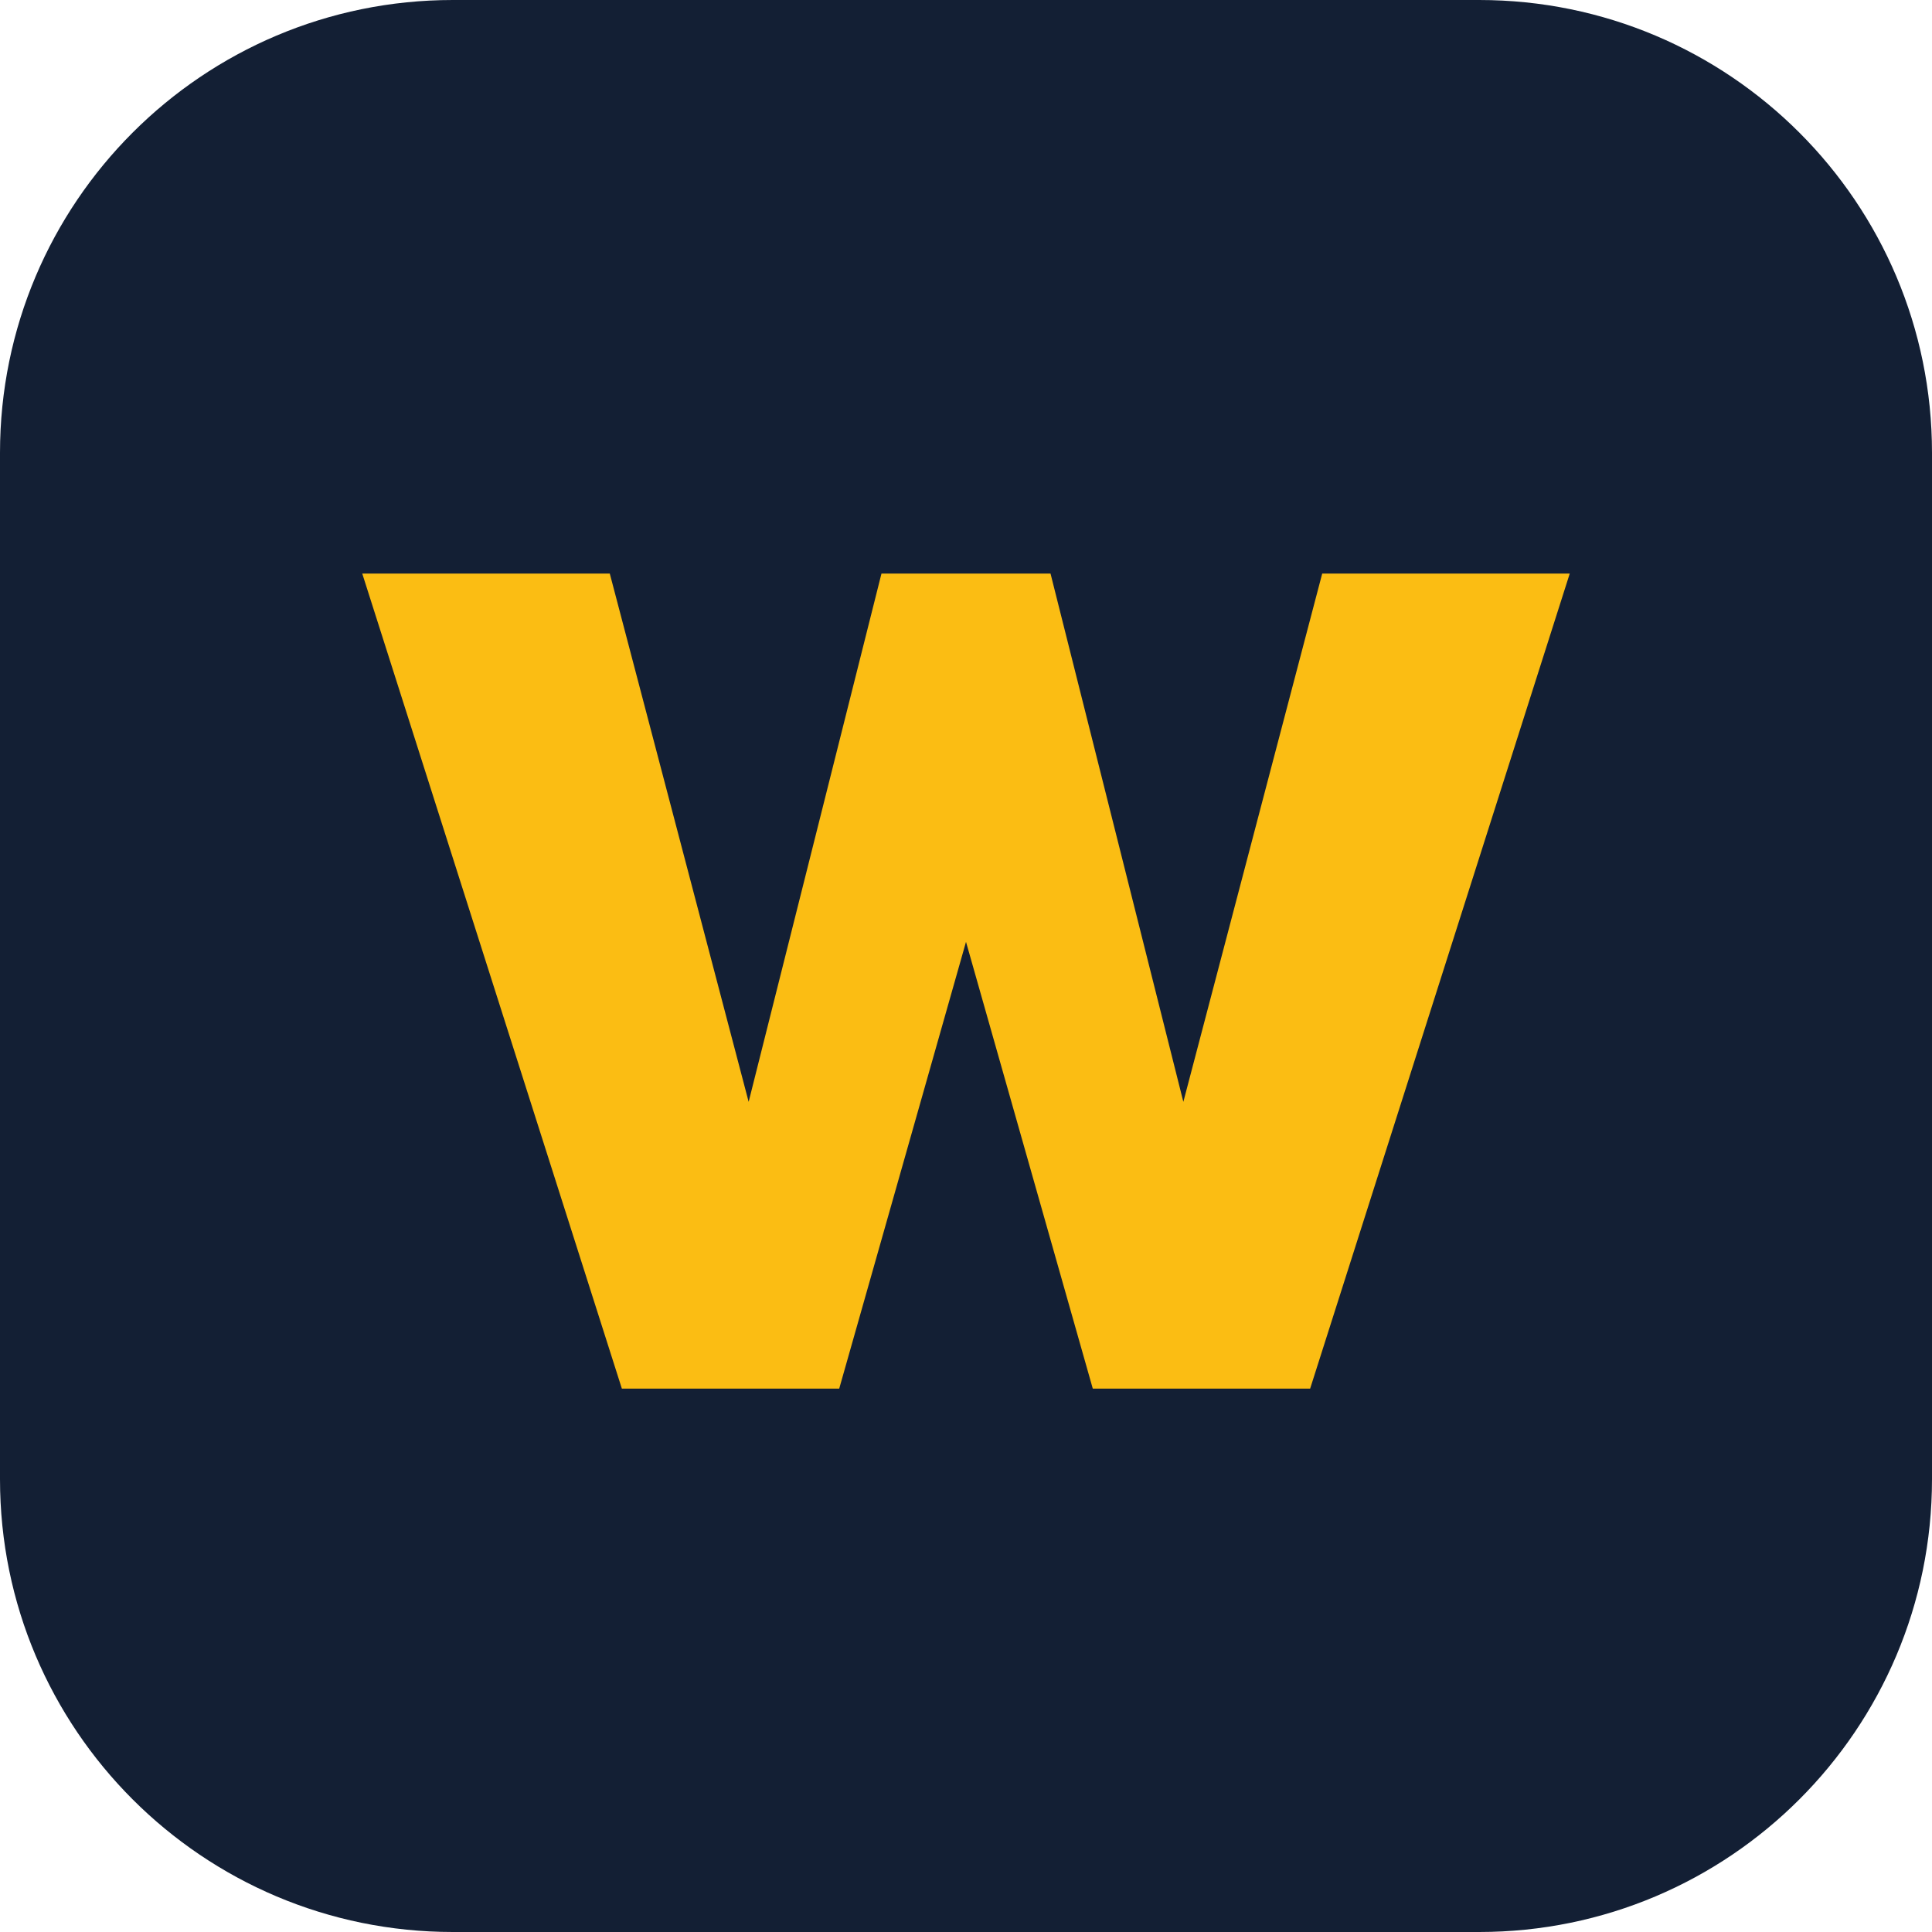
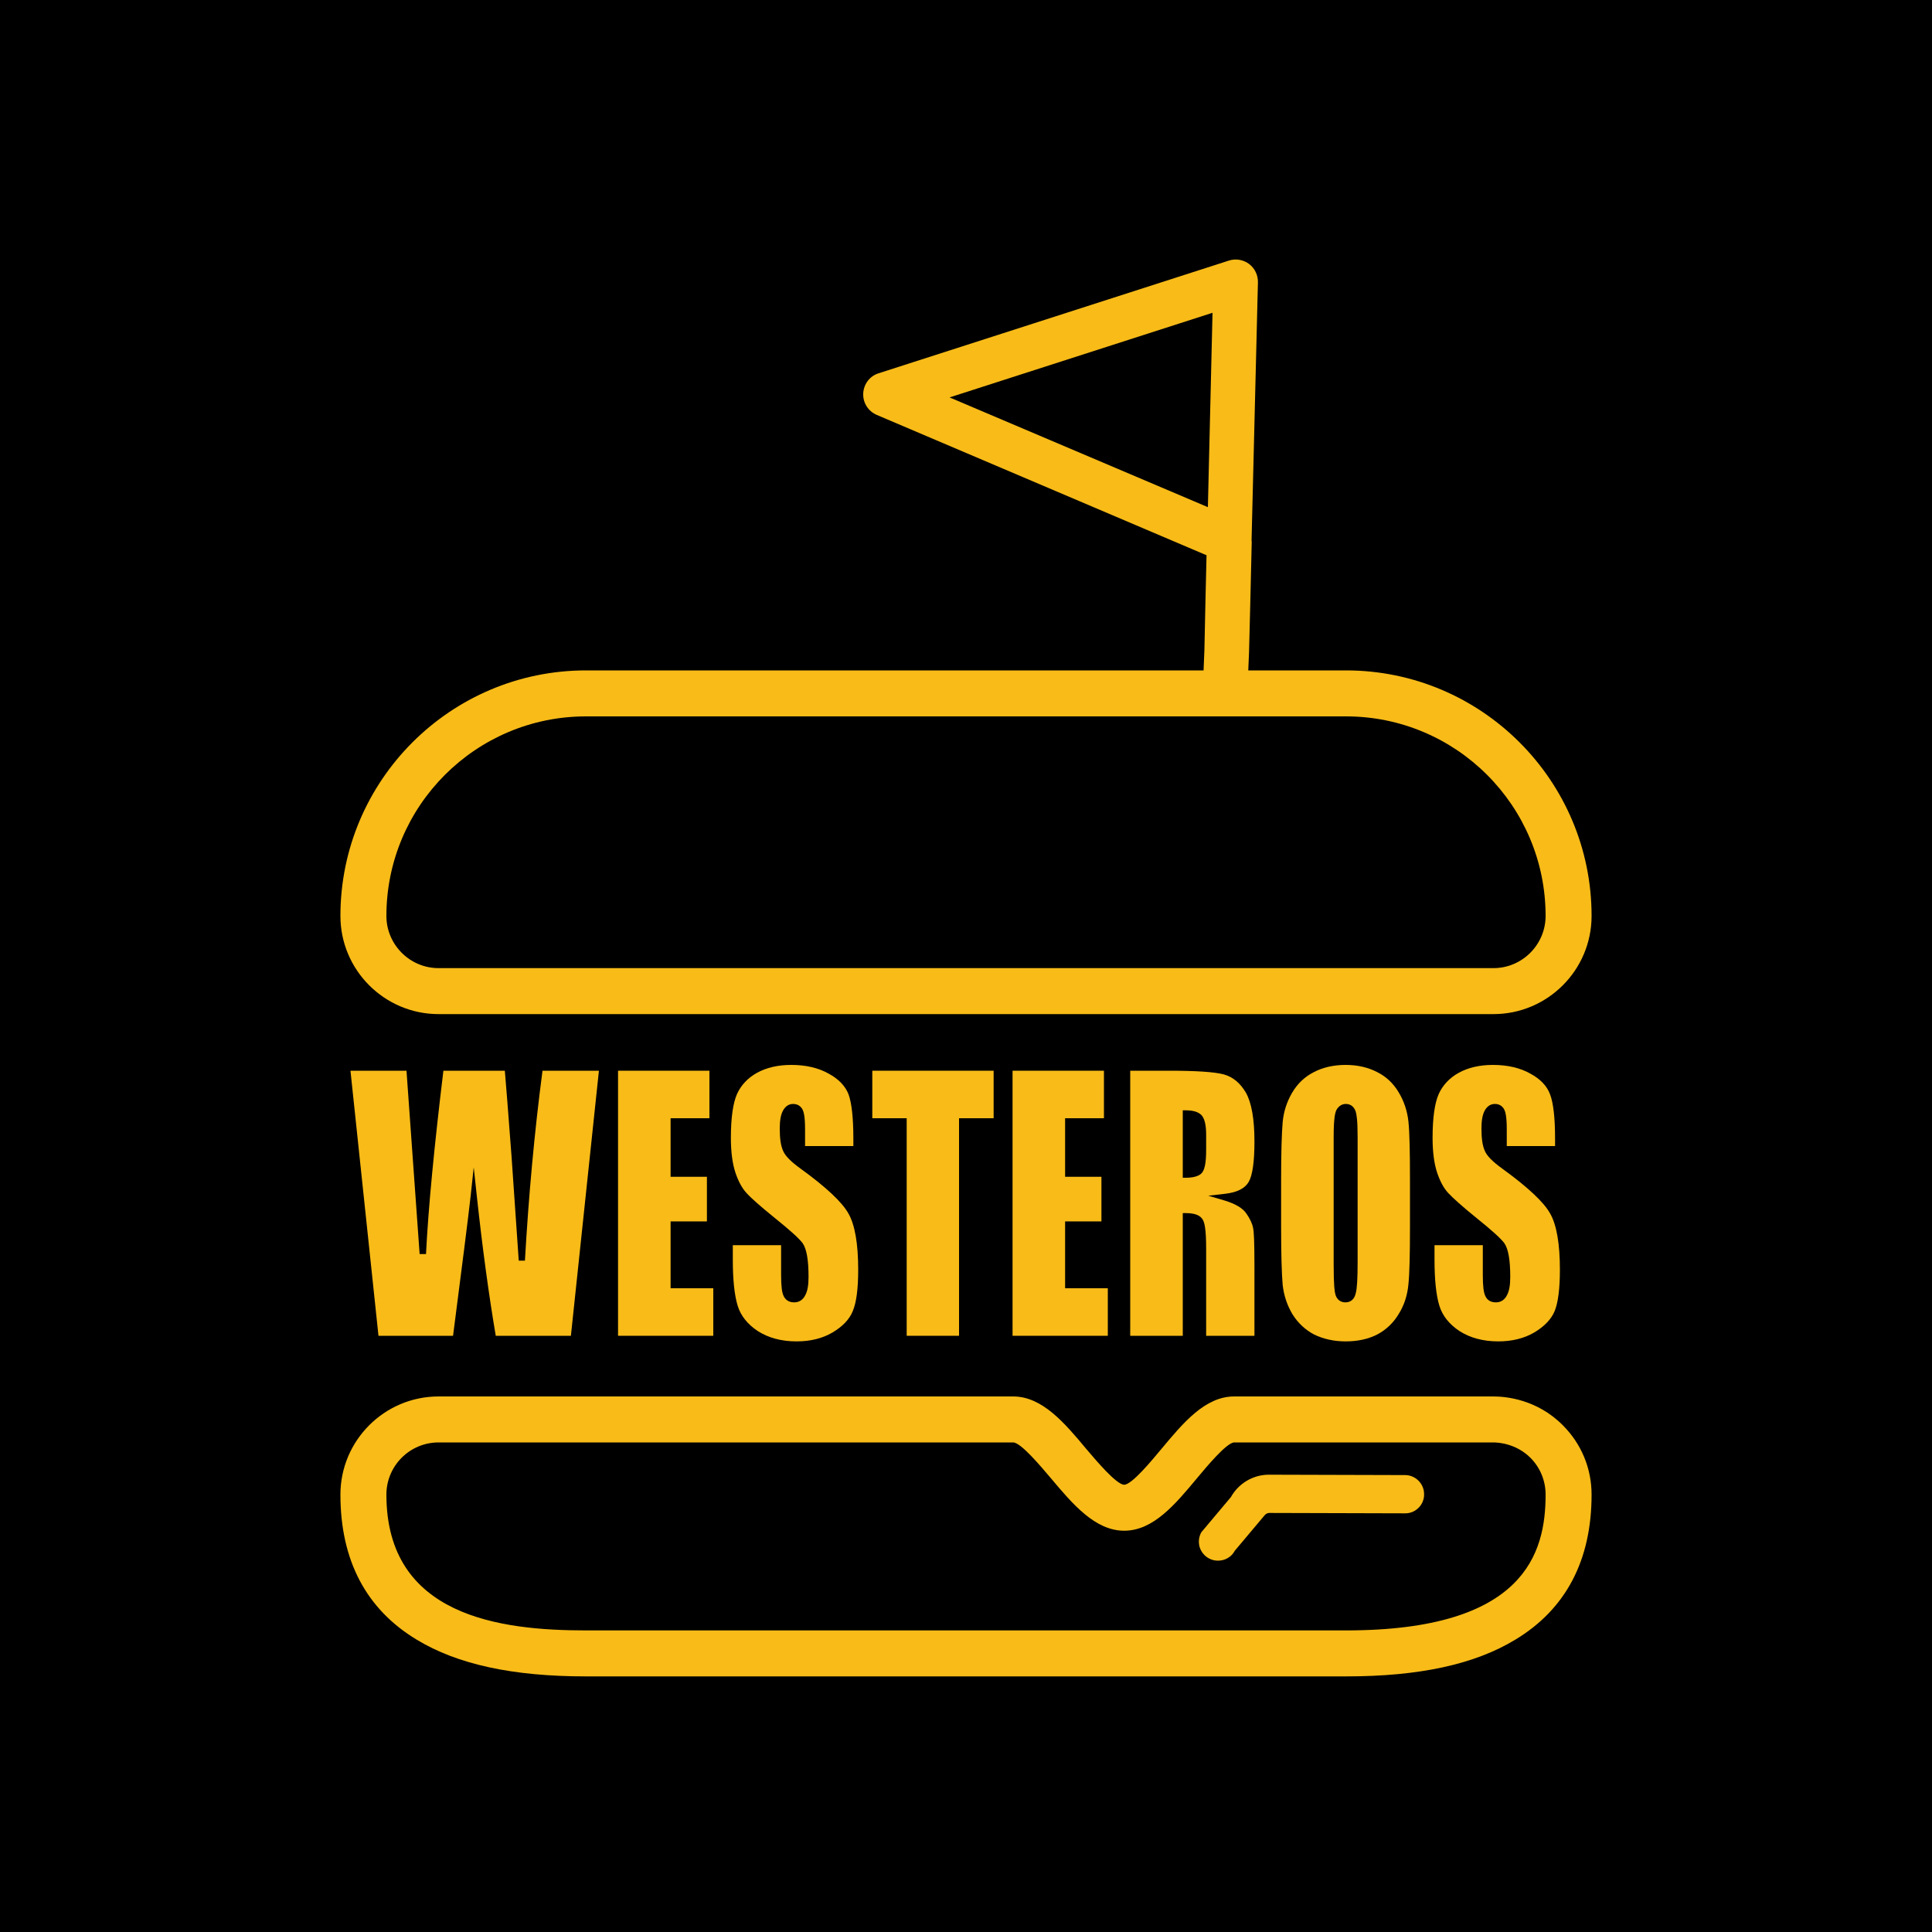
- <svg xmlns="http://www.w3.org/2000/svg" viewBox="0 0 64 64">
-   <rect width="64" height="64" rx="15" fill="#131F34" />
-   <path d="M12 19h8.2l4.6 17.5L29.2 19h5.6l4.4 17.5L43.8 19H52l-8.6 27h-7.2L32 31.2 27.8 46h-7.2z" fill="#FBBD13" />
+ <svg xmlns="http://www.w3.org/2000/svg" viewBox="500 499 1000 1000">
+   <rect x="500" y="499" width="1000" height="1000" fill="#000" />
+   <g fill="#F8BB18">
+     <path d="M 803.3 869.8 C 746.3 869.8 700 916.1 700 973.1 C 700 987.9 712.1 1000.1 727 1000.1 L 1273 1000.1 C 1287.9 1000.1 1300 987.9 1300 973.1 C 1300 916.1 1253.7 869.8 1196.7 869.8 Z M 1273 1023.9 L 727 1023.9 C 699 1023.9 676.2 1001.1 676.2 973.1 C 676.2 903 733.2 846 803.3 846 L 1196.7 846 C 1266.8 846 1323.8 903 1323.8 973.1 C 1323.8 1001.1 1301 1023.9 1273 1023.9 " />
+     <path d="M 727 1245.6 C 712.1 1245.6 700 1257.7 700 1272.6 C 700 1335.6 758.9 1342.9 803.3 1342.9 L 1196.7 1342.9 C 1289.3 1342.9 1300 1302.8 1300 1272.6 C 1300 1265.4 1297.2 1258.6 1292.1 1253.5 C 1284.7 1246.2 1275.6 1245.6 1273 1245.6 L 1138.8 1245.6 C 1134.9 1245.7 1124.5 1258.2 1119.5 1264.2 C 1108.4 1277.5 1097 1291.3 1081.9 1291.3 C 1066.8 1291.3 1055.2 1277.5 1044 1264.2 C 1038.9 1258.2 1028.4 1245.6 1024.4 1245.6 Z M 1196.7 1366.7 L 803.3 1366.7 C 765.4 1366.7 736.8 1360.5 715.7 1347.7 C 689.5 1331.9 676.2 1306.6 676.2 1272.6 C 676.2 1244.6 699 1221.8 727 1221.8 L 1024.4 1221.8 C 1039.5 1221.8 1051.1 1235.6 1062.2 1248.9 C 1067.3 1254.9 1077.9 1267.5 1081.9 1267.5 C 1085.9 1267.4 1096.2 1254.9 1101.2 1248.9 C 1112.3 1235.6 1123.7 1221.8 1138.8 1221.8 L 1273 1221.8 C 1279.3 1221.8 1295.5 1223.2 1308.9 1236.7 C 1318.5 1246.3 1323.8 1259 1323.8 1272.6 C 1323.8 1306.6 1310.5 1331.9 1284.3 1347.7 C 1263.2 1360.5 1234.6 1366.7 1196.7 1366.7 " />
+     <path d="M 847.1 1165.8 L 847.1 1131.2 L 865.9 1131.2 L 865.9 1108.1 L 847.1 1108.1 L 847.1 1077.8 L 867.2 1077.8 L 867.2 1053.2 L 819.9 1053.2 L 819.9 1190.4 L 869.2 1190.4 L 869.2 1165.8 Z M 847.1 1165.8 " />
+     <path d="M 939.2 1127.2 C 935.9 1121.2 927.5 1113.4 914.4 1103.9 C 909.4 1100.3 906.4 1097.3 905.3 1094.6 C 904.1 1091.9 903.6 1088.2 903.6 1083.1 C 903.6 1079.1 904.1 1076.1 905.2 1074 C 906.4 1071.7 908.2 1070.4 910.5 1070.4 C 913.3 1070.4 914.7 1072 915.4 1073.3 C 915.9 1074.3 916.7 1076.5 916.7 1083.5 L 916.7 1092.2 L 941.7 1092.2 L 941.7 1088.4 C 941.7 1077.5 940.8 1069.8 939.2 1065.4 C 937.5 1061.1 934.1 1057.5 928.9 1054.7 C 923.6 1051.7 917.1 1050.2 909.6 1050.2 C 902.6 1050.2 896.7 1051.6 891.8 1054.3 C 887.1 1056.9 883.6 1060.6 881.5 1065.2 C 879.4 1069.9 878.3 1077.6 878.3 1088 C 878.3 1095.2 879.1 1101.2 880.6 1105.8 C 882.1 1110.3 884 1113.9 886.3 1116.4 C 888.6 1119 893.6 1123.4 901 1129.4 C 908.6 1135.5 913.4 1139.8 915.4 1142.4 C 917.5 1145.4 918.5 1151.1 918.5 1159.9 C 918.5 1164.1 918 1167.2 916.8 1169.4 C 915.6 1171.8 913.6 1173.1 911.1 1173.1 C 908.6 1173.1 906.8 1172.1 905.7 1170 C 904.7 1168.2 904.3 1164.6 904.3 1158.9 L 904.3 1143.5 L 879.3 1143.5 L 879.3 1150.9 C 879.3 1161.2 880.1 1169.2 881.8 1174.8 C 883.4 1180.1 887 1184.5 892.3 1188 C 897.8 1191.5 904.5 1193.3 912.3 1193.3 C 919.4 1193.3 925.6 1191.8 930.9 1188.7 C 936.1 1185.6 939.7 1181.9 941.4 1177.6 C 943.3 1173.1 944.2 1165.9 944.2 1156.2 C 944.2 1142.8 942.5 1133 939.2 1127.2 " />
+     <path d="M 951.5 1053.2 L 951.5 1077.8 L 969.3 1077.8 L 969.3 1190.4 L 996.4 1190.4 L 996.4 1077.8 L 1014.3 1077.8 L 1014.3 1053.2 Z M 951.5 1053.2 " />
+     <path d="M 1051.3 1165.8 L 1051.3 1131.2 L 1070.1 1131.2 L 1070.1 1108.1 L 1051.3 1108.1 L 1051.3 1077.8 L 1071.4 1077.8 L 1071.4 1053.2 L 1024.1 1053.2 L 1024.1 1190.4 L 1073.4 1190.4 L 1073.4 1165.8 Z M 1051.3 1165.8 " />
+     <path d="M 1124.3 1094.1 C 1124.3 1101.2 1123.5 1105 1121.6 1106.6 C 1120 1107.9 1117.4 1108.6 1113.7 1108.6 L 1112.2 1108.6 L 1112.2 1073.7 L 1113.7 1073.7 C 1117.6 1073.7 1120.2 1074.5 1121.9 1076.2 C 1123.5 1078 1124.3 1081.3 1124.3 1086.3 Z M 1145.1 1127.1 C 1143.3 1124.4 1139.5 1122.1 1133.9 1120.4 L 1125.4 1117.9 L 1134.1 1116.9 C 1140.2 1116.2 1144.3 1114.2 1146.3 1110.8 C 1148.3 1107.4 1149.3 1100.3 1149.3 1089.8 C 1149.3 1078.2 1147.8 1069.8 1144.9 1064.6 C 1141.9 1059.5 1138.1 1056.4 1133.4 1055.1 C 1128.5 1053.8 1118.9 1053.2 1104.9 1053.2 L 1085 1053.2 L 1085 1190.4 L 1112.2 1190.4 L 1112.2 1126.9 L 1113.7 1126.9 C 1118.4 1126.9 1121.3 1128 1122.6 1130.4 C 1123.4 1131.8 1124.3 1134.8 1124.3 1145.4 L 1124.3 1190.4 L 1149.3 1190.4 L 1149.3 1155 C 1149.3 1141.1 1149 1136.3 1148.6 1134.6 C 1148.2 1132.4 1147 1129.8 1145.1 1127.1 " />
+     <path d="M 1202.7 1152.3 C 1202.7 1160.8 1202.4 1166.1 1201.7 1168.5 C 1201 1171.5 1199.1 1173.1 1196.4 1173.1 C 1192.9 1173.1 1191.6 1170.5 1191.2 1169 C 1190.8 1167.7 1190.3 1164.6 1190.3 1153.3 L 1190.3 1087.5 C 1190.3 1077.4 1191.1 1074.7 1191.8 1073.4 C 1192.9 1071.5 1194.6 1070.4 1196.6 1070.4 C 1199.7 1070.4 1201.1 1072.6 1201.7 1074.3 C 1202.1 1075.6 1202.7 1078.4 1202.7 1087.5 Z M 1229 1079.5 C 1228.4 1074 1226.7 1068.9 1223.9 1064.3 C 1221.1 1059.6 1217.3 1056.1 1212.6 1053.8 C 1207.9 1051.4 1202.5 1050.2 1196.5 1050.2 C 1190.2 1050.2 1184.6 1051.5 1179.9 1054 C 1175.2 1056.4 1171.5 1060 1168.8 1064.6 C 1166.1 1069.2 1164.4 1074.3 1163.9 1079.9 C 1163.4 1085.7 1163.1 1095.7 1163.1 1109.7 L 1163.1 1133.8 C 1163.1 1148.2 1163.4 1158.3 1163.9 1164 C 1164.5 1169.5 1166.2 1174.6 1169 1179.3 C 1171.9 1183.9 1175.7 1187.4 1180.3 1189.8 C 1185.1 1192.1 1190.5 1193.3 1196.5 1193.3 C 1202.8 1193.3 1208.3 1192.1 1213.1 1189.6 C 1217.7 1187.1 1221.4 1183.5 1224.1 1178.9 C 1226.9 1174.4 1228.5 1169.2 1229 1163.7 C 1229.6 1157.9 1229.8 1147.8 1229.8 1133.8 L 1229.8 1109.7 C 1229.8 1095.4 1229.6 1085.2 1229 1079.5 " />
+     <path d="M 1302.4 1127.2 C 1299.1 1121.2 1290.7 1113.4 1277.6 1103.9 C 1272.6 1100.3 1269.6 1097.3 1268.5 1094.6 C 1267.3 1091.9 1266.8 1088.2 1266.8 1083.1 C 1266.8 1079.1 1267.3 1076.1 1268.4 1074 C 1269.6 1071.7 1271.4 1070.4 1273.8 1070.4 C 1276.5 1070.4 1277.9 1072 1278.6 1073.3 C 1279.1 1074.3 1279.9 1076.5 1279.9 1083.5 L 1279.9 1092.2 L 1304.9 1092.2 L 1304.9 1088.4 C 1304.9 1077.5 1304 1069.8 1302.3 1065.4 C 1300.7 1061.1 1297.3 1057.5 1292.1 1054.7 C 1286.8 1051.7 1280.3 1050.2 1272.7 1050.2 C 1265.8 1050.2 1259.9 1051.6 1255 1054.3 C 1250.3 1056.9 1246.8 1060.6 1244.7 1065.2 C 1242.6 1069.9 1241.5 1077.6 1241.5 1088 C 1241.5 1095.2 1242.3 1101.2 1243.8 1105.8 C 1245.3 1110.3 1247.2 1113.9 1249.5 1116.4 C 1251.9 1119 1256.8 1123.4 1264.2 1129.4 C 1271.8 1135.5 1276.6 1139.8 1278.6 1142.4 C 1280.7 1145.4 1281.7 1151.1 1281.7 1159.9 C 1281.7 1164.1 1281.2 1167.2 1280 1169.4 C 1278.8 1171.8 1276.8 1173.1 1274.3 1173.1 C 1271.8 1173.1 1269.9 1172.1 1268.9 1170 C 1267.9 1168.2 1267.5 1164.6 1267.5 1158.9 L 1267.5 1143.5 L 1242.5 1143.5 L 1242.5 1150.9 C 1242.5 1161.2 1243.3 1169.2 1245 1174.8 C 1246.6 1180.1 1250.2 1184.5 1255.5 1188 C 1261 1191.5 1267.7 1193.3 1275.5 1193.3 C 1282.5 1193.3 1288.8 1191.8 1294.1 1188.7 C 1299.3 1185.6 1302.9 1181.9 1304.7 1177.6 C 1306.5 1173.1 1307.4 1165.9 1307.4 1156.2 C 1307.4 1142.8 1305.7 1133 1302.4 1127.2 " />
+     <path d="M 1130.4 1306.8 C 1128.8 1306.8 1127.1 1306.4 1125.7 1305.6 C 1123.3 1304.3 1121.7 1302.2 1120.9 1299.7 C 1120.2 1297.1 1120.5 1294.4 1121.8 1292.1 L 1137.1 1273.9 C 1141 1266.9 1148.4 1262.4 1156.5 1262.3 L 1227.1 1262.5 L 1227.3 1262.5 C 1232.6 1262.5 1237.1 1266.9 1237.1 1272.3 C 1237.2 1274.9 1236.2 1277.4 1234.4 1279.3 C 1232.5 1281.2 1230.1 1282.3 1227.4 1282.3 L 1156.8 1282.1 C 1155.8 1282.2 1155 1282.7 1154.4 1283.5 L 1139.1 1301.7 C 1137.4 1304.9 1134.1 1306.8 1130.4 1306.8 " />
+     <path d="M 991.5 704.7 L 1127.6 660.9 L 1125.2 761.5 Z M 1146.5 635.6 C 1143.5 633.4 1139.6 632.7 1136 633.9 L 954.8 692.2 C 950.2 693.6 947 697.8 946.8 702.7 C 946.6 707.5 949.4 711.9 953.9 713.8 L 1124.5 786.4 L 1123.9 811.9 L 1123.4 835.4 L 1122.7 852.5 C 1122.5 858.9 1127.6 864.2 1133.9 864.4 L 1134.6 864.4 C 1140.7 864.1 1145.6 859.3 1145.8 853.1 L 1146.5 836.7 L 1147.1 813.1 L 1147.9 779.3 L 1147.8 778.9 L 1151.1 645.2 C 1151.2 641.4 1149.5 637.9 1146.5 635.6 " />
+     <path d="M 780.8 1053.2 C 776.6 1085.1 773.6 1118.2 771.7 1151.5 L 768.5 1151.5 L 764.8 1097.9 C 763 1073.9 761.8 1058.9 761.3 1053.2 L 729.5 1053.2 C 724.8 1092.1 721.7 1124 720.5 1148.1 L 717.2 1148.1 L 710.4 1053.2 L 681.4 1053.2 L 695.9 1190.4 L 734.5 1190.4 C 739.2 1154 742.3 1129.7 743.6 1118.1 L 745.2 1103.2 L 746.8 1118.1 C 749.7 1144.9 753 1169.2 756.6 1190.4 L 795.5 1190.4 L 810 1053.2 Z M 780.8 1053.2 " />
+   </g>
</svg>
